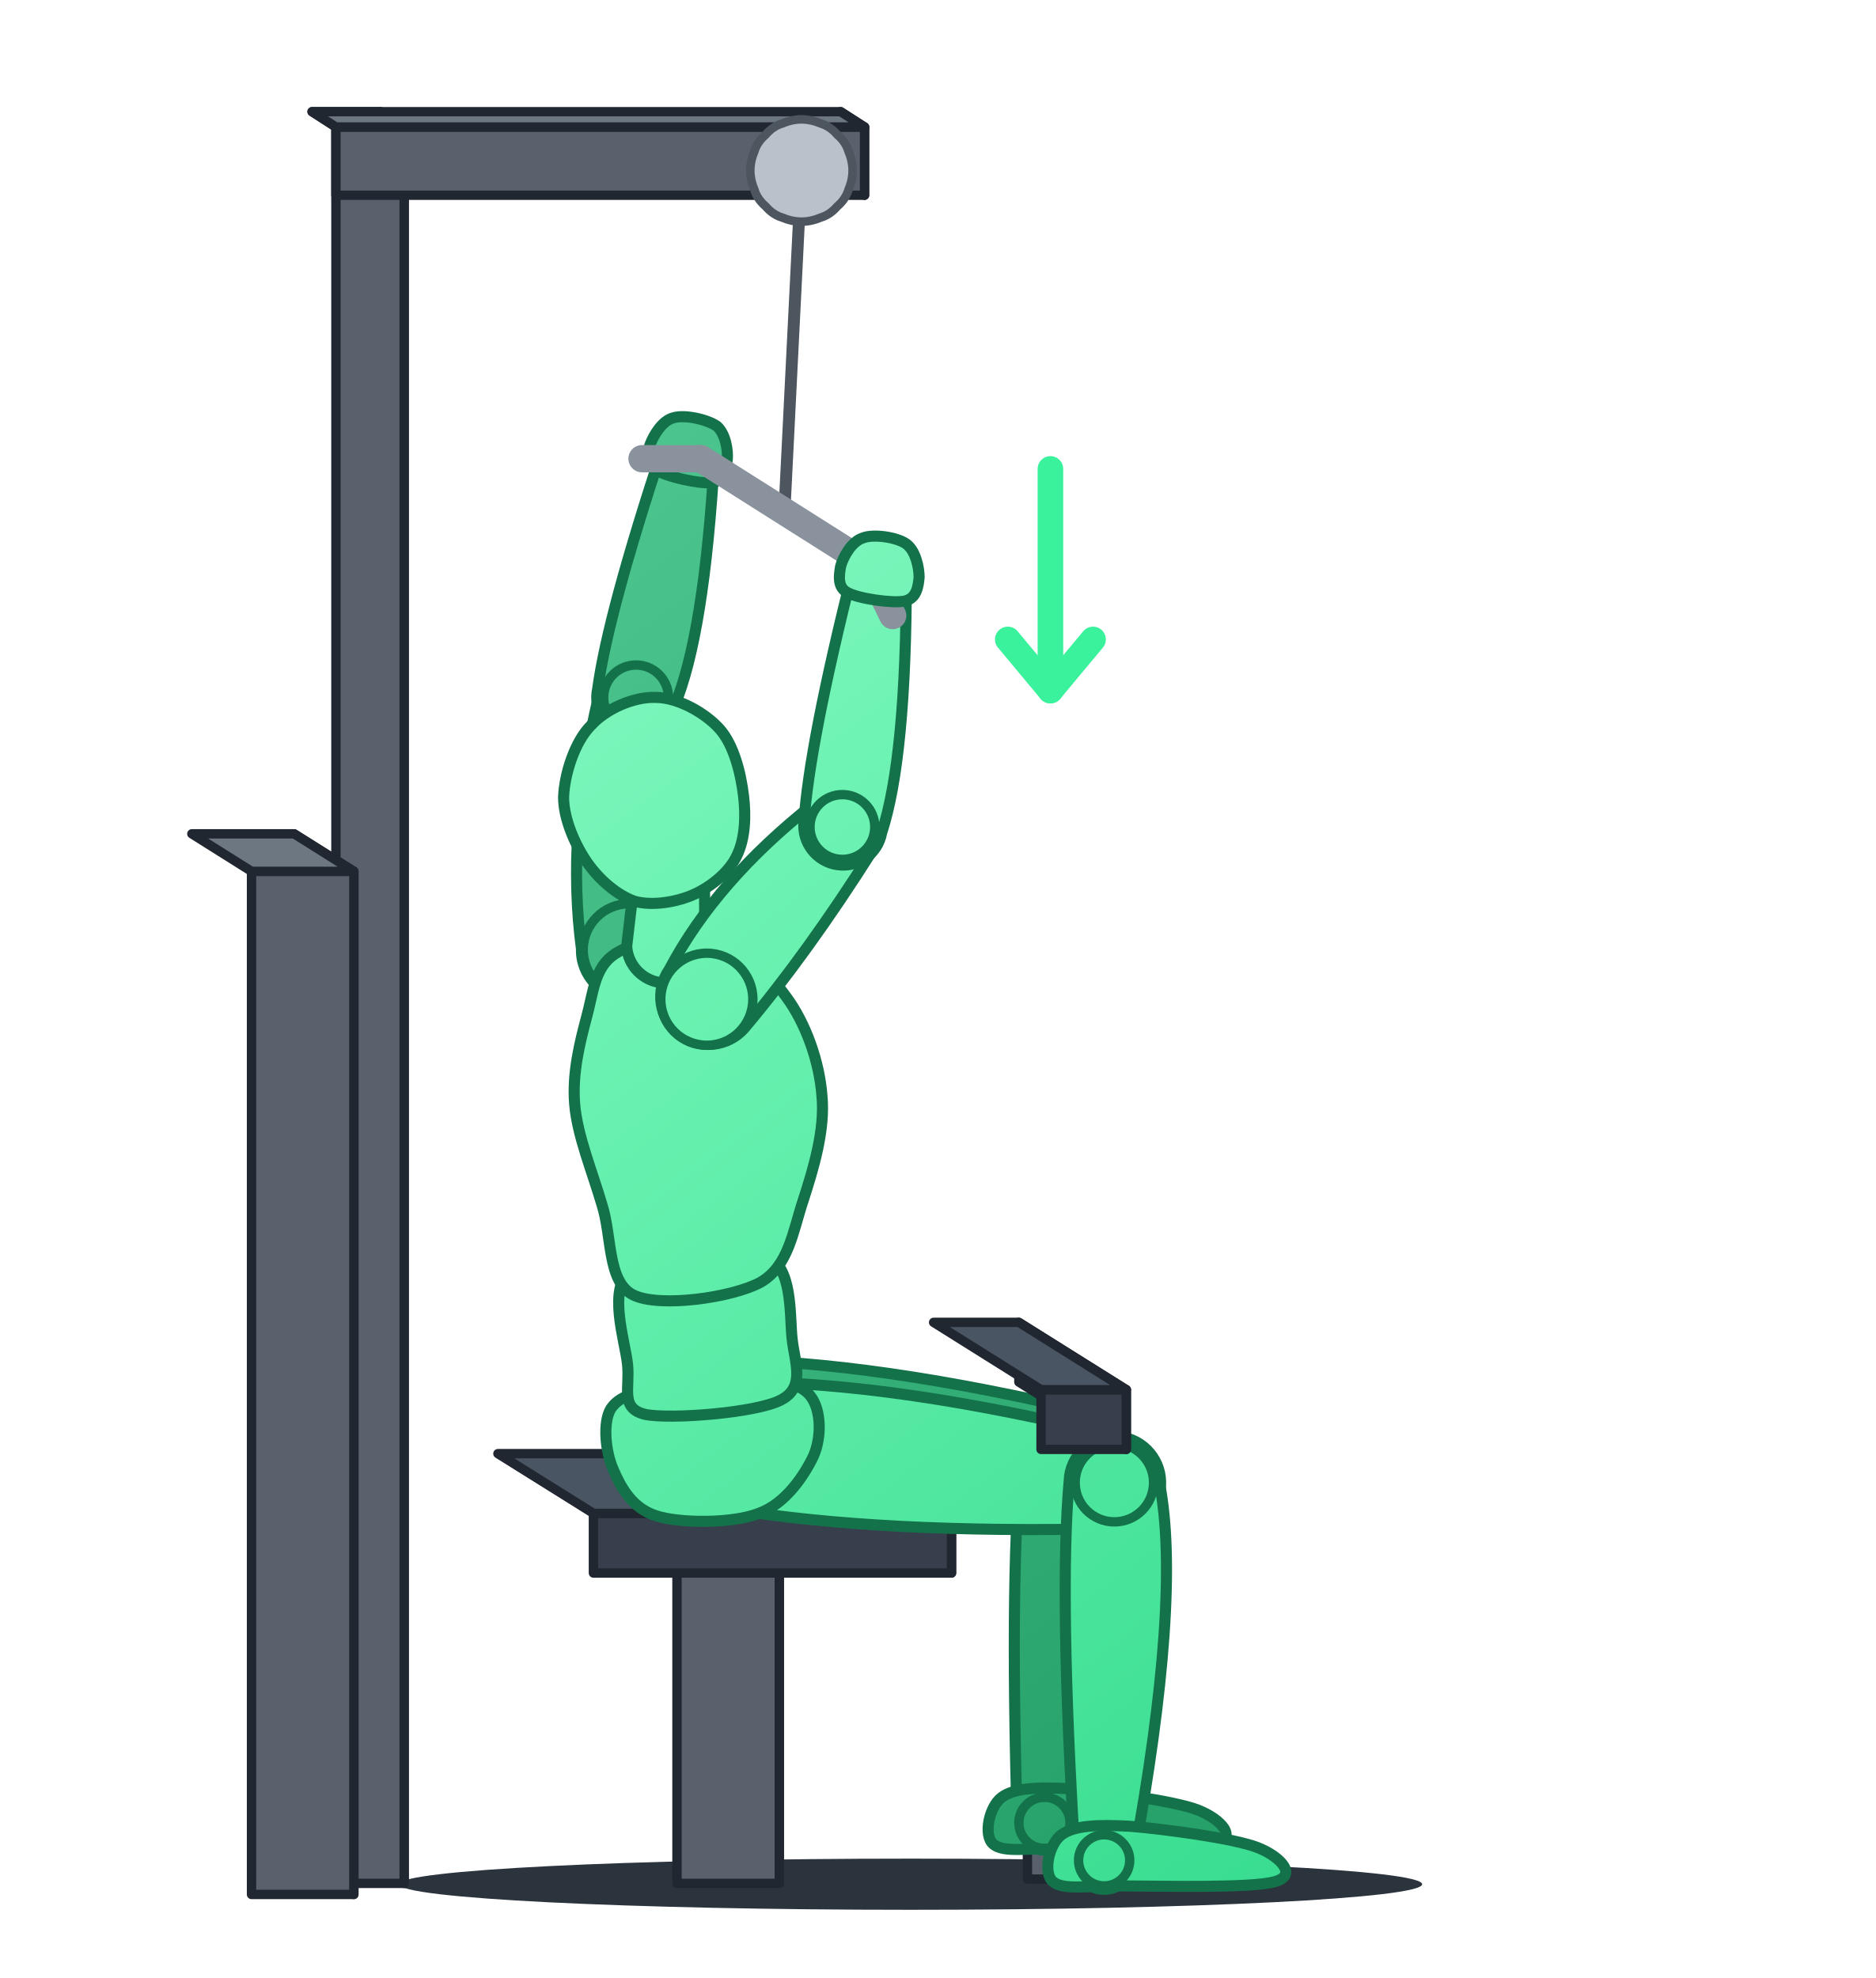
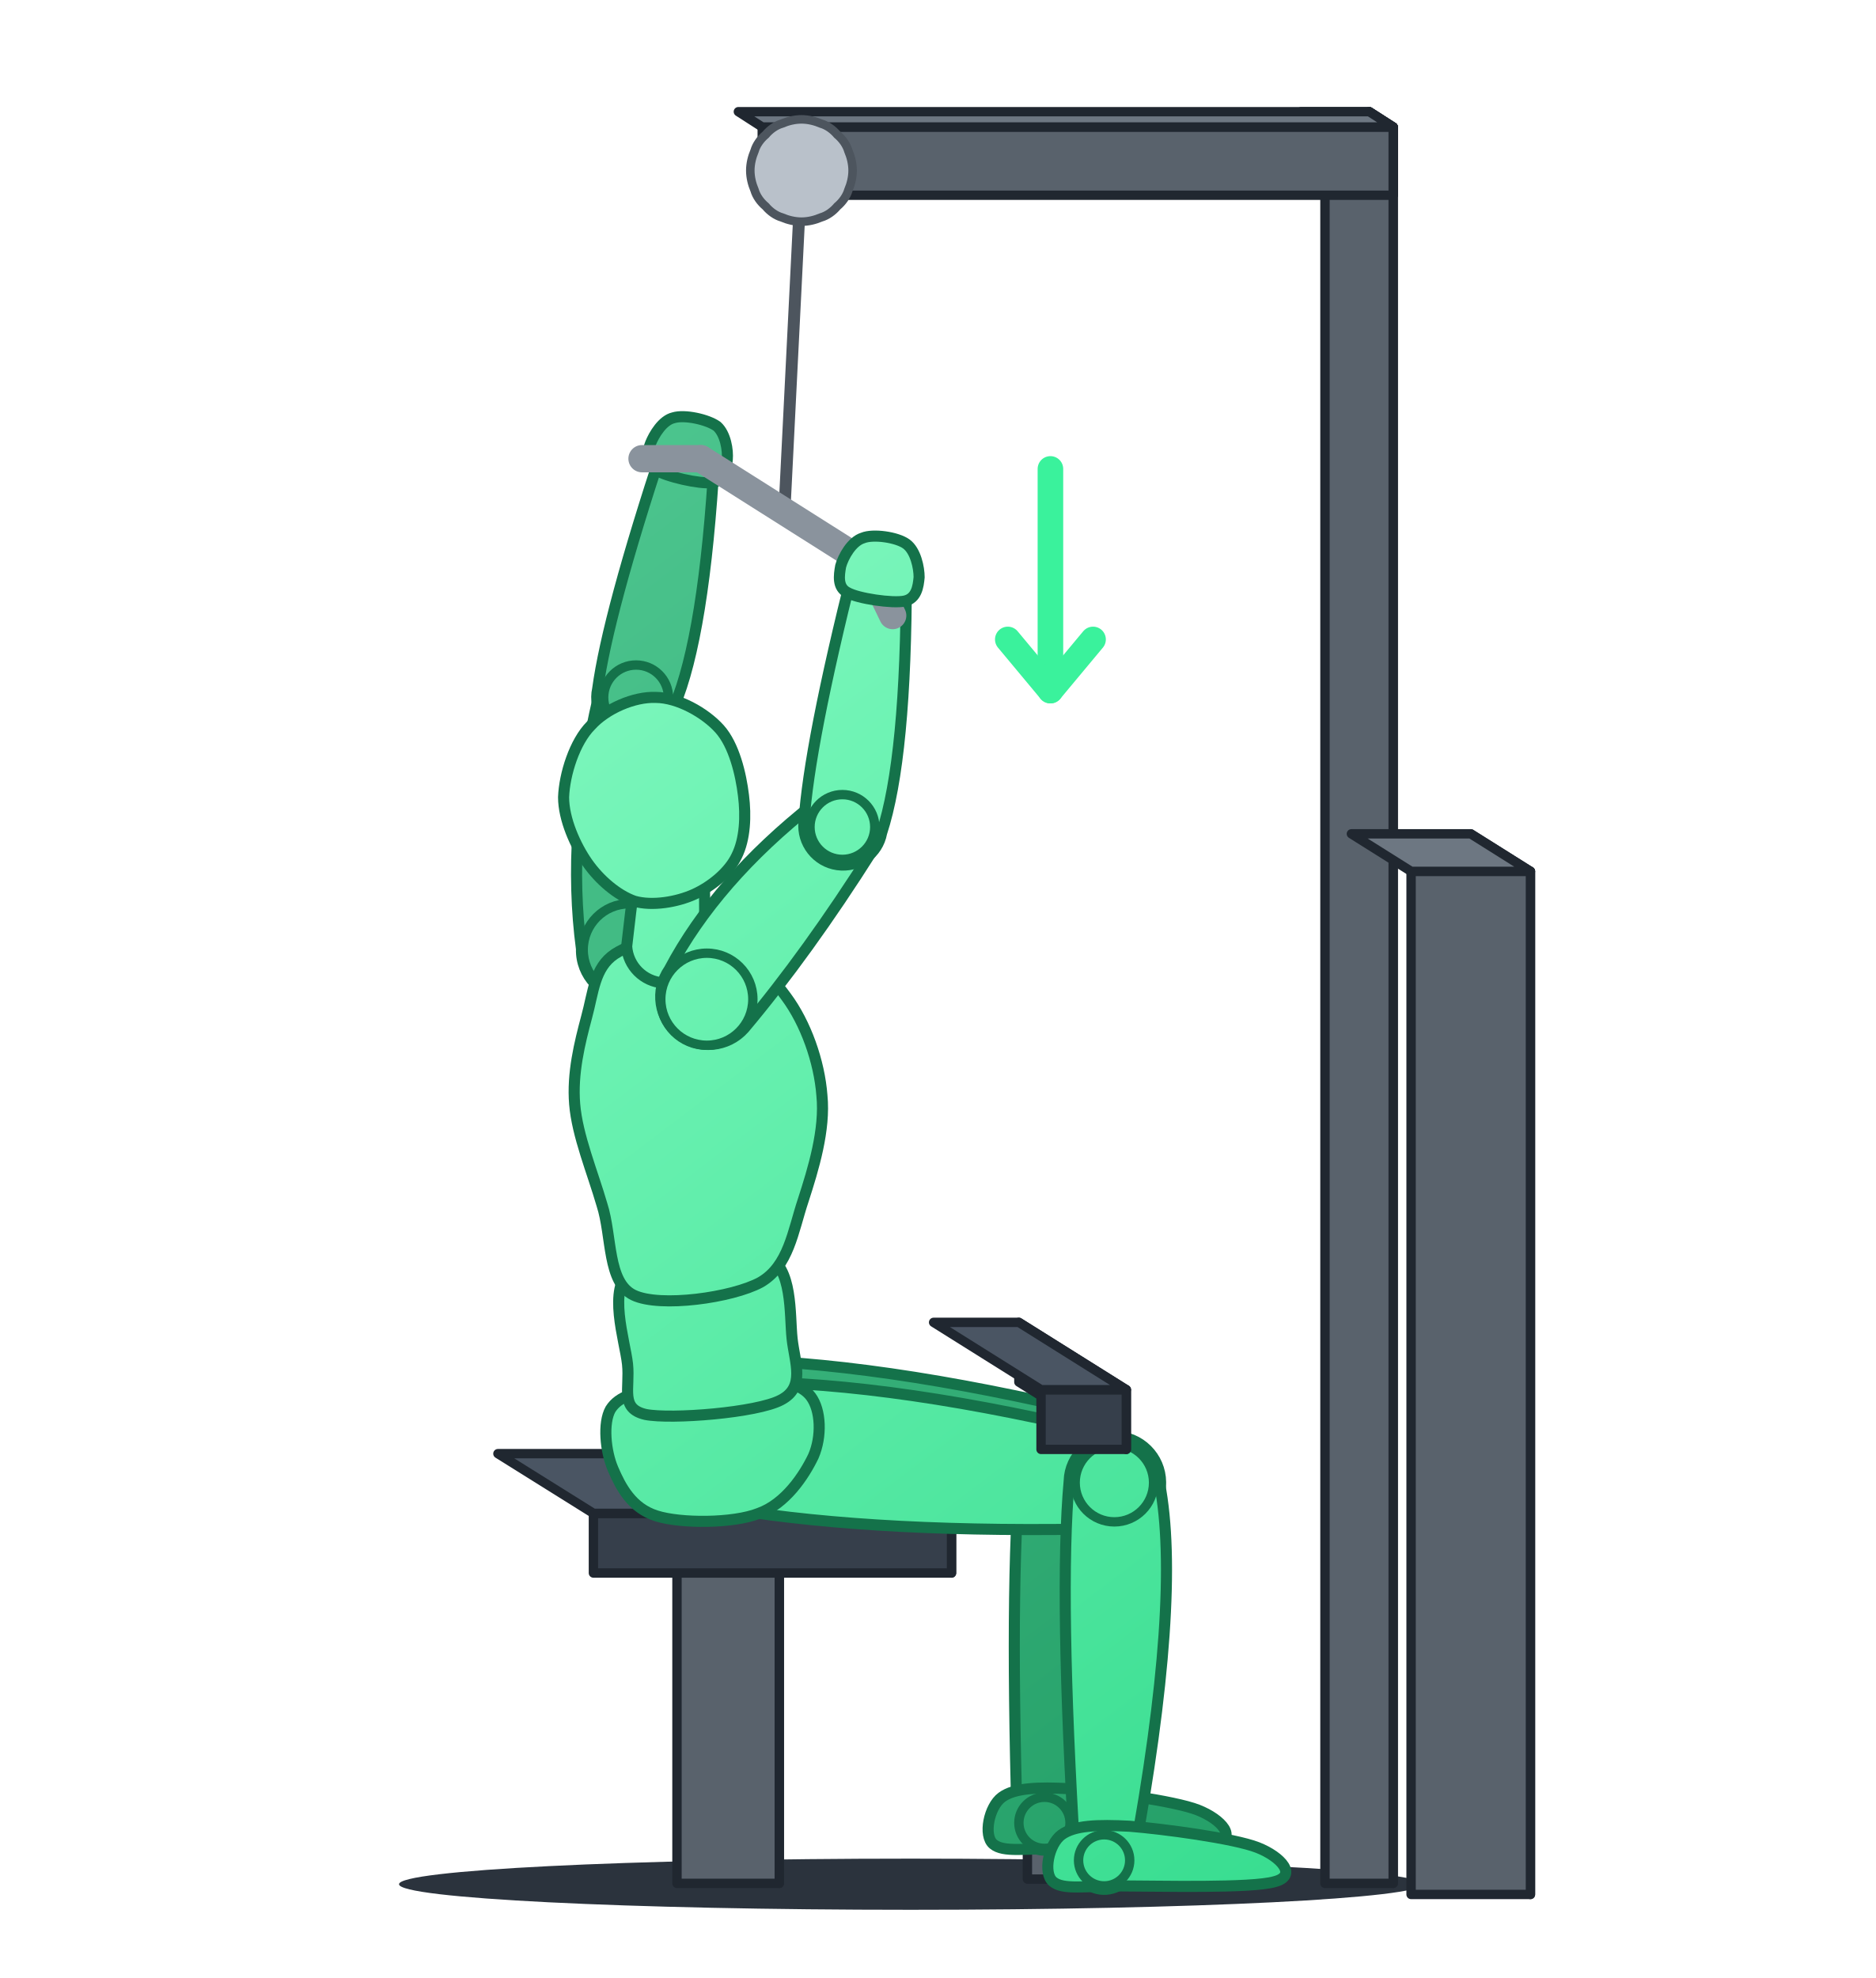
<svg xmlns="http://www.w3.org/2000/svg" class="guide-figure" viewBox="16 4 220 232" role="img" aria-label="Lat pulldown, Reach: Rig sample: reach position.">
  <defs>
    <linearGradient id="lat-pulldown-reach-mint" gradientUnits="userSpaceOnUse" x1="16" y1="4" x2="192" y2="236">
      <stop offset="0" stop-color="#b4ffdc" />
      <stop offset="0.45" stop-color="#6ef3b4" />
      <stop offset="1" stop-color="#2fd98a" />
    </linearGradient>
    <linearGradient id="lat-pulldown-reach-far" gradientUnits="userSpaceOnUse" x1="16" y1="4" x2="192" y2="236">
      <stop offset="0" stop-color="#5fd6a0" />
      <stop offset="1" stop-color="#1e9a62" />
    </linearGradient>
  </defs>
  <ellipse class="g-ground" cx="122.8" cy="225" rx="60" ry="3" fill="#2b333d" />
  <g class="g-machine">
-     <path d="M60.6 223.1 L63.4 224.9 L63.4 18.9 L60.6 17.1 Z" fill="#4b535c" stroke="#202730" stroke-width="1.1" stroke-linejoin="round" />
-     <path d="M55.4 224.9 L63.4 224.9 L63.4 18.9 L55.4 18.9 Z" fill="#59626c" stroke="#202730" stroke-width="1.1" stroke-linejoin="round" />
-     <path d="M52.6 17.1 L60.6 17.1 L63.4 18.9 L55.4 18.9 Z" fill="#6d7782" stroke="#202730" stroke-width="1.1" stroke-linejoin="round" />
-     <path d="M114.6 25.1 L117.4 26.9 L117.4 18.9 L114.6 17.1 Z" fill="#4b535c" stroke="#202730" stroke-width="1.1" stroke-linejoin="round" />
-     <path d="M55.4 26.9 L117.4 26.9 L117.4 18.9 L55.4 18.9 Z" fill="#59626c" stroke="#202730" stroke-width="1.1" stroke-linejoin="round" />
-     <path d="M52.6 17.1 L114.6 17.1 L117.4 18.9 L55.4 18.9 Z" fill="#6d7782" stroke="#202730" stroke-width="1.1" stroke-linejoin="round" />
-     <path d="M50.5 221.8 L57.5 226.2 L57.5 106.2 L50.5 101.8 Z" fill="#4b535c" stroke="#202730" stroke-width="1.1" stroke-linejoin="round" />
-     <path d="M45.5 226.2 L57.5 226.2 L57.5 106.2 L45.5 106.2 Z" fill="#59626c" stroke="#202730" stroke-width="1.1" stroke-linejoin="round" />
-     <path d="M38.5 101.8 L50.5 101.8 L57.5 106.2 L45.5 106.2 Z" fill="#6d7782" stroke="#202730" stroke-width="1.1" stroke-linejoin="round" />
+     <path d="M176.6 223.1 L179.4 224.9 L179.4 18.9 L176.6 17.1 Z" fill="#4b535c" stroke="#202730" stroke-width="1.1" stroke-linejoin="round" />
+     <path d="M171.4 224.9 L179.4 224.9 L179.4 18.9 L171.4 18.9 Z" fill="#59626c" stroke="#202730" stroke-width="1.1" stroke-linejoin="round" />
+     <path d="M168.6 17.1 L176.6 17.1 L179.4 18.9 L171.4 18.9 Z" fill="#6d7782" stroke="#202730" stroke-width="1.1" stroke-linejoin="round" />
+     <path d="M176.6 25.1 L179.4 26.9 L179.4 18.9 L176.6 17.1 Z" fill="#4b535c" stroke="#202730" stroke-width="1.1" stroke-linejoin="round" />
+     <path d="M105.4 26.9 L179.4 26.9 L179.4 18.9 L105.4 18.9 Z" fill="#59626c" stroke="#202730" stroke-width="1.1" stroke-linejoin="round" />
+     <path d="M102.6 17.1 L176.6 17.1 L179.4 18.9 L105.4 18.9 Z" fill="#6d7782" stroke="#202730" stroke-width="1.1" stroke-linejoin="round" />
+     <path d="M188.5 221.8 L195.5 226.2 L195.5 106.2 L188.5 101.8 Z" fill="#4b535c" stroke="#202730" stroke-width="1.1" stroke-linejoin="round" />
+     <path d="M181.5 226.2 L195.5 226.2 L195.5 106.2 L181.5 106.2 Z" fill="#59626c" stroke="#202730" stroke-width="1.1" stroke-linejoin="round" />
+     <path d="M174.5 101.8 L188.5 101.8 L195.5 106.2 L181.5 106.2 Z" fill="#6d7782" stroke="#202730" stroke-width="1.1" stroke-linejoin="round" />
    <path d="M138.1 223.6 L139.5 224.4 L139.5 170.5 L138.1 169.6 Z" fill="#4b535c" stroke="#202730" stroke-width="1.1" stroke-linejoin="round" />
    <path d="M136.5 224.4 L139.5 224.4 L139.5 170.5 L136.5 170.5 Z" fill="#59626c" stroke="#202730" stroke-width="1.1" stroke-linejoin="round" />
    <path d="M135.1 169.6 L138.1 169.6 L139.5 170.5 L136.5 170.5 Z" fill="#6d7782" stroke="#202730" stroke-width="1.1" stroke-linejoin="round" />
    <path d="M104.6 223.1 L107.4 224.9 L107.4 185.9 L104.6 184.1 Z" fill="#4b535c" stroke="#202730" stroke-width="1.1" stroke-linejoin="round" />
    <path d="M95.4 224.9 L107.4 224.9 L107.4 185.9 L95.4 185.9 Z" fill="#59626c" stroke="#202730" stroke-width="1.1" stroke-linejoin="round" />
    <path d="M92.6 184.1 L104.6 184.1 L107.4 185.9 L95.4 185.9 Z" fill="#6d7782" stroke="#202730" stroke-width="1.1" stroke-linejoin="round" />
    <path d="M116.4 181.5 L127.6 188.5 L127.6 181.5 L116.4 174.5 Z" fill="#2f3742" stroke="#202730" stroke-width="1.1" stroke-linejoin="round" />
    <path d="M85.6 188.5 L127.6 188.5 L127.6 181.5 L85.6 181.5 Z" fill="#363f4b" stroke="#202730" stroke-width="1.1" stroke-linejoin="round" />
    <path d="M74.4 174.5 L116.4 174.5 L127.6 181.5 L85.6 181.5 Z" fill="#4a5563" stroke="#202730" stroke-width="1.1" stroke-linejoin="round" />
  </g>
  <path class="g-body" d="M96.9 177.4 Q114.2 180.2 140.5 179.4 A5.2 5.2 0 0 0 141.4 169.1 Q115.7 163.2 98.2 163.5 A7 7 0 0 0 96.9 177.4 Z" fill="url(#lat-pulldown-reach-far)" stroke="#14724a" stroke-width="1.3" stroke-linejoin="round" />
  <path class="g-body" d="M135.9 174 Q134.4 187 135.3 217.6 A3.2 3.2 0 0 0 141.7 218 Q148.2 187.8 145.9 174.5 A5 5 0 0 0 135.9 174 Z" fill="url(#lat-pulldown-reach-far)" stroke="#14724a" stroke-width="1.3" stroke-linejoin="round" />
  <path class="g-body" d="M133.5 214.8 C135 213.7 137.7 213.6 141.5 213.8 C145.3 214.1 153.7 215.2 156.5 216.3 C159.3 217.4 161.2 219.6 158.5 220.3 C155.8 221.1 144.8 220.8 140.5 220.8 C136.2 220.8 133.7 221.3 132.5 220.3 C131.3 219.3 132 215.9 133.5 214.8 Z" fill="url(#lat-pulldown-reach-far)" stroke="#14724a" stroke-width="1.3" stroke-linejoin="round" />
  <circle class="g-joint" cx="138.5" cy="217.8" r="3" fill="url(#lat-pulldown-reach-far)" stroke="#14724a" stroke-width="1.1" />
  <circle class="g-joint" cx="140.9" cy="174.3" r="4.6" fill="url(#lat-pulldown-reach-far)" stroke="#14724a" stroke-width="1.1" />
  <path class="g-body" d="M95.4 115.6 Q96.1 102.3 95 85.9 A4.4 4.4 0 0 0 86.2 85.7 Q82.4 101.9 84.2 115.3 A5.6 5.6 0 0 0 95.4 115.6 Z" fill="url(#lat-pulldown-reach-far)" stroke="#14724a" stroke-width="1.3" stroke-linejoin="round" />
  <circle class="g-joint" cx="89.8" cy="115.4" r="5.4" fill="url(#lat-pulldown-reach-far)" stroke="#14724a" stroke-width="1.1" />
  <path class="g-body" d="M95.1 86.8 Q98.6 78.5 99.8 57.6 A3.1 3.1 0 0 0 93.8 56.3 Q87.3 76 86.1 84.8 A4.6 4.6 0 0 0 95.1 86.8 Z" fill="url(#lat-pulldown-reach-far)" stroke="#14724a" stroke-width="1.3" stroke-linejoin="round" />
  <circle class="g-joint" cx="90.6" cy="85.8" r="3.8" fill="url(#lat-pulldown-reach-far)" stroke="#14724a" stroke-width="1.1" />
  <path class="g-body" d="M101.3 57.9 C101.4 56.8 101.1 54.9 100.1 54 C99 53.2 96.3 52.6 95 53 C93.7 53.3 92.7 55 92.3 56 C91.9 57 91.7 58.4 92.9 59.1 C94.1 59.9 98.1 60.8 99.5 60.6 C100.9 60.4 101.2 59 101.3 57.9 Z" fill="url(#lat-pulldown-reach-far)" stroke="#14724a" stroke-width="1.3" stroke-linejoin="round" />
  <path class="g-body" d="M101.7 181 Q119.3 183.9 146.2 183.3 A5.4 5.4 0 0 0 147.2 172.5 Q121 166.1 103.2 166.1 A7.5 7.5 0 0 0 101.7 181 Z" fill="url(#lat-pulldown-reach-mint)" stroke="#14724a" stroke-width="1.3" stroke-linejoin="round" />
  <path class="g-body" d="M141.4 177.7 Q140.2 191 142.1 222.1 A3.4 3.4 0 0 0 148.9 222.3 Q154.6 191.4 152 178 A5.3 5.3 0 0 0 141.4 177.7 Z" fill="url(#lat-pulldown-reach-mint)" stroke="#14724a" stroke-width="1.3" stroke-linejoin="round" />
  <path class="g-body" d="M140.5 219.2 C142 218.1 144.7 218 148.5 218.2 C152.3 218.5 160.7 219.6 163.5 220.7 C166.3 221.8 168.2 224 165.5 224.7 C162.8 225.5 151.8 225.2 147.5 225.2 C143.2 225.2 140.7 225.7 139.5 224.7 C138.3 223.7 139 220.3 140.5 219.2 Z" fill="url(#lat-pulldown-reach-mint)" stroke="#14724a" stroke-width="1.3" stroke-linejoin="round" />
  <circle class="g-joint" cx="145.5" cy="222.2" r="3" fill="url(#lat-pulldown-reach-mint)" stroke="#14724a" stroke-width="1.1" />
  <circle class="g-joint" cx="146.7" cy="177.9" r="4.6" fill="url(#lat-pulldown-reach-mint)" stroke="#14724a" stroke-width="1.1" />
  <g class="g-machine">
    <path d="M135.5 166.1 L148.1 174 L148.1 167 L135.5 159.1 Z" fill="#2f3742" stroke="#202730" stroke-width="1.1" stroke-linejoin="round" />
    <path d="M138.1 174 L148.1 174 L148.1 167 L138.1 167 Z" fill="#363f4b" stroke="#202730" stroke-width="1.1" stroke-linejoin="round" />
    <path d="M125.5 159.1 L135.5 159.1 L148.1 167 L138.1 167 Z" fill="#4a5563" stroke="#202730" stroke-width="1.1" stroke-linejoin="round" />
  </g>
  <path class="g-body" d="M87.6 169.3 C86.7 170.9 87 174.2 87.9 176.3 C88.8 178.4 90.1 180.9 93 181.8 C95.8 182.7 102 182.7 105 181.5 C108.1 180.4 110.3 177.1 111.4 174.8 C112.4 172.5 112.3 169.4 111.1 167.8 C110 166.3 107.3 165.7 104.3 165.5 C101.4 165.3 96.2 166 93.4 166.7 C90.6 167.3 88.6 167.7 87.6 169.3 Z" fill="url(#lat-pulldown-reach-mint)" stroke="#14724a" stroke-width="1.3" stroke-linejoin="round" />
  <path class="g-body" d="M90 152.9 C87.2 155.1 89.3 161.2 89.6 164 C89.9 166.9 88.7 169.2 91.7 169.9 C94.7 170.5 104.8 169.7 107.6 168.2 C110.5 166.7 109.2 163.8 108.9 161 C108.6 158.2 109 152.6 105.9 151.3 C102.7 149.9 92.7 150.8 90 152.9 Z" fill="url(#lat-pulldown-reach-mint)" stroke="#14724a" stroke-width="1.3" stroke-linejoin="round" />
  <path class="g-body" d="M84.8 123.3 C84 126.3 83.1 129.9 83.4 133.5 C83.7 137.2 85.5 141.5 86.6 145.3 C87.8 149 87.2 154.4 90.3 155.9 C93.4 157.4 101.9 156.2 105.2 154.4 C108.5 152.5 109 148.4 110.2 144.8 C111.4 141.1 112.8 136.5 112.4 132.5 C112.1 128.5 110.5 124 108.2 120.9 C105.9 117.7 102.3 114.6 98.9 113.8 C95.6 113 90.4 114.4 88.1 115.9 C85.7 117.5 85.6 120.4 84.8 123.3 Z" fill="url(#lat-pulldown-reach-mint)" stroke="#14724a" stroke-width="1.3" stroke-linejoin="round" />
  <path class="g-body" d="M98.6 115.6 Q98.7 111.9 98.6 106.4 A4 4 0 0 0 90.6 106 Q89.9 111.4 89.5 115 A4.6 4.6 0 0 0 98.6 115.6 Z" fill="url(#lat-pulldown-reach-mint)" stroke="#14724a" stroke-width="1.3" stroke-linejoin="round" />
  <path class="g-body" d="M84.9 105.2 C83.5 103.2 82.1 100.1 82.1 97.5 C82.2 94.8 83.4 91 85.3 89.1 C87.1 87.1 90.4 85.7 92.9 85.8 C95.5 85.8 98.7 87.6 100.4 89.5 C102.1 91.4 102.9 94.8 103.2 97.3 C103.5 99.7 103.4 102.4 102.4 104.4 C101.5 106.3 99.4 108 97.4 108.9 C95.4 109.8 92.5 110.3 90.4 109.7 C88.4 109 86.3 107.2 84.9 105.2 Z" fill="url(#lat-pulldown-reach-mint)" stroke="#14724a" stroke-width="1.3" stroke-linejoin="round" />
  <path class="g-body" d="M103.3 124.6 Q110.7 115.8 118.3 103.8 A4.4 4.4 0 0 0 111.4 98.3 Q100 107.3 94.5 117.7 A5.6 5.6 0 0 0 103.3 124.6 Z" fill="url(#lat-pulldown-reach-mint)" stroke="#14724a" stroke-width="1.3" stroke-linejoin="round" />
  <circle class="g-joint" cx="98.9" cy="121.2" r="5.4" fill="url(#lat-pulldown-reach-mint)" stroke="#14724a" stroke-width="1.1" />
  <path class="g-body" d="M119.4 101.7 Q122.3 92.9 122.3 71.5 A3.1 3.1 0 0 0 116.1 70.6 Q110.9 91.3 110.3 100.4 A4.6 4.6 0 0 0 119.4 101.7 Z" fill="url(#lat-pulldown-reach-mint)" stroke="#14724a" stroke-width="1.3" stroke-linejoin="round" />
  <circle class="g-joint" cx="114.8" cy="101" r="3.8" fill="url(#lat-pulldown-reach-mint)" stroke="#14724a" stroke-width="1.1" />
  <g class="g-cable">
    <line x1="108" y1="64" x2="110" y2="24" stroke="#4d555e" stroke-width="1.4" stroke-linecap="round" />
    <path d="M104 24 C104 24.8 104.2 25.6 104.5 26.3 C104.7 27 105.2 27.7 105.8 28.2 C106.3 28.8 107 29.3 107.7 29.5 C108.4 29.8 109.2 30 110 30 C110.8 30 111.6 29.8 112.3 29.5 C113 29.3 113.7 28.8 114.2 28.2 C114.8 27.7 115.3 27 115.5 26.3 C115.8 25.6 116 24.8 116 24 C116 23.2 115.8 22.4 115.5 21.7 C115.3 21 114.8 20.3 114.2 19.8 C113.7 19.2 113 18.7 112.3 18.5 C111.6 18.2 110.8 18 110 18 C109.2 18 108.4 18.2 107.7 18.5 C107 18.7 106.3 19.2 105.8 19.8 C105.2 20.3 104.7 21 104.5 21.7 C104.2 22.4 104 23.2 104 24 Z" fill="#b9c1ca" stroke="#4d555e" stroke-width="1" />
    <line x1="91.3" y1="57.8" x2="98.2" y2="57.8" stroke="#8a939d" stroke-width="3.2" stroke-linecap="round" />
    <line x1="98.2" y1="57.8" x2="117.8" y2="70.2" stroke="#8a939d" stroke-width="3.2" stroke-linecap="round" />
    <line x1="117.8" y1="70.2" x2="120.7" y2="76.2" stroke="#8a939d" stroke-width="3.2" stroke-linecap="round" />
  </g>
  <path class="g-body" d="M123.8 71.7 C123.8 70.6 123.4 68.6 122.3 67.8 C121.2 67 118.4 66.6 117.2 67.1 C115.9 67.5 114.9 69.3 114.6 70.4 C114.4 71.5 114.2 72.9 115.4 73.5 C116.6 74.2 120.7 74.8 122.1 74.5 C123.5 74.2 123.7 72.8 123.8 71.7 Z" fill="url(#lat-pulldown-reach-mint)" stroke="#14724a" stroke-width="1.3" stroke-linejoin="round" />
  <g class="g-arrow" stroke="#3af29c">
    <path d="M139.2 59 L139.2 85" fill="none" stroke-width="3" stroke-linecap="round" />
    <path d="M134.2 79 L139.2 85 L144.2 79" fill="none" stroke-width="3" stroke-linecap="round" stroke-linejoin="round" />
  </g>
</svg>
